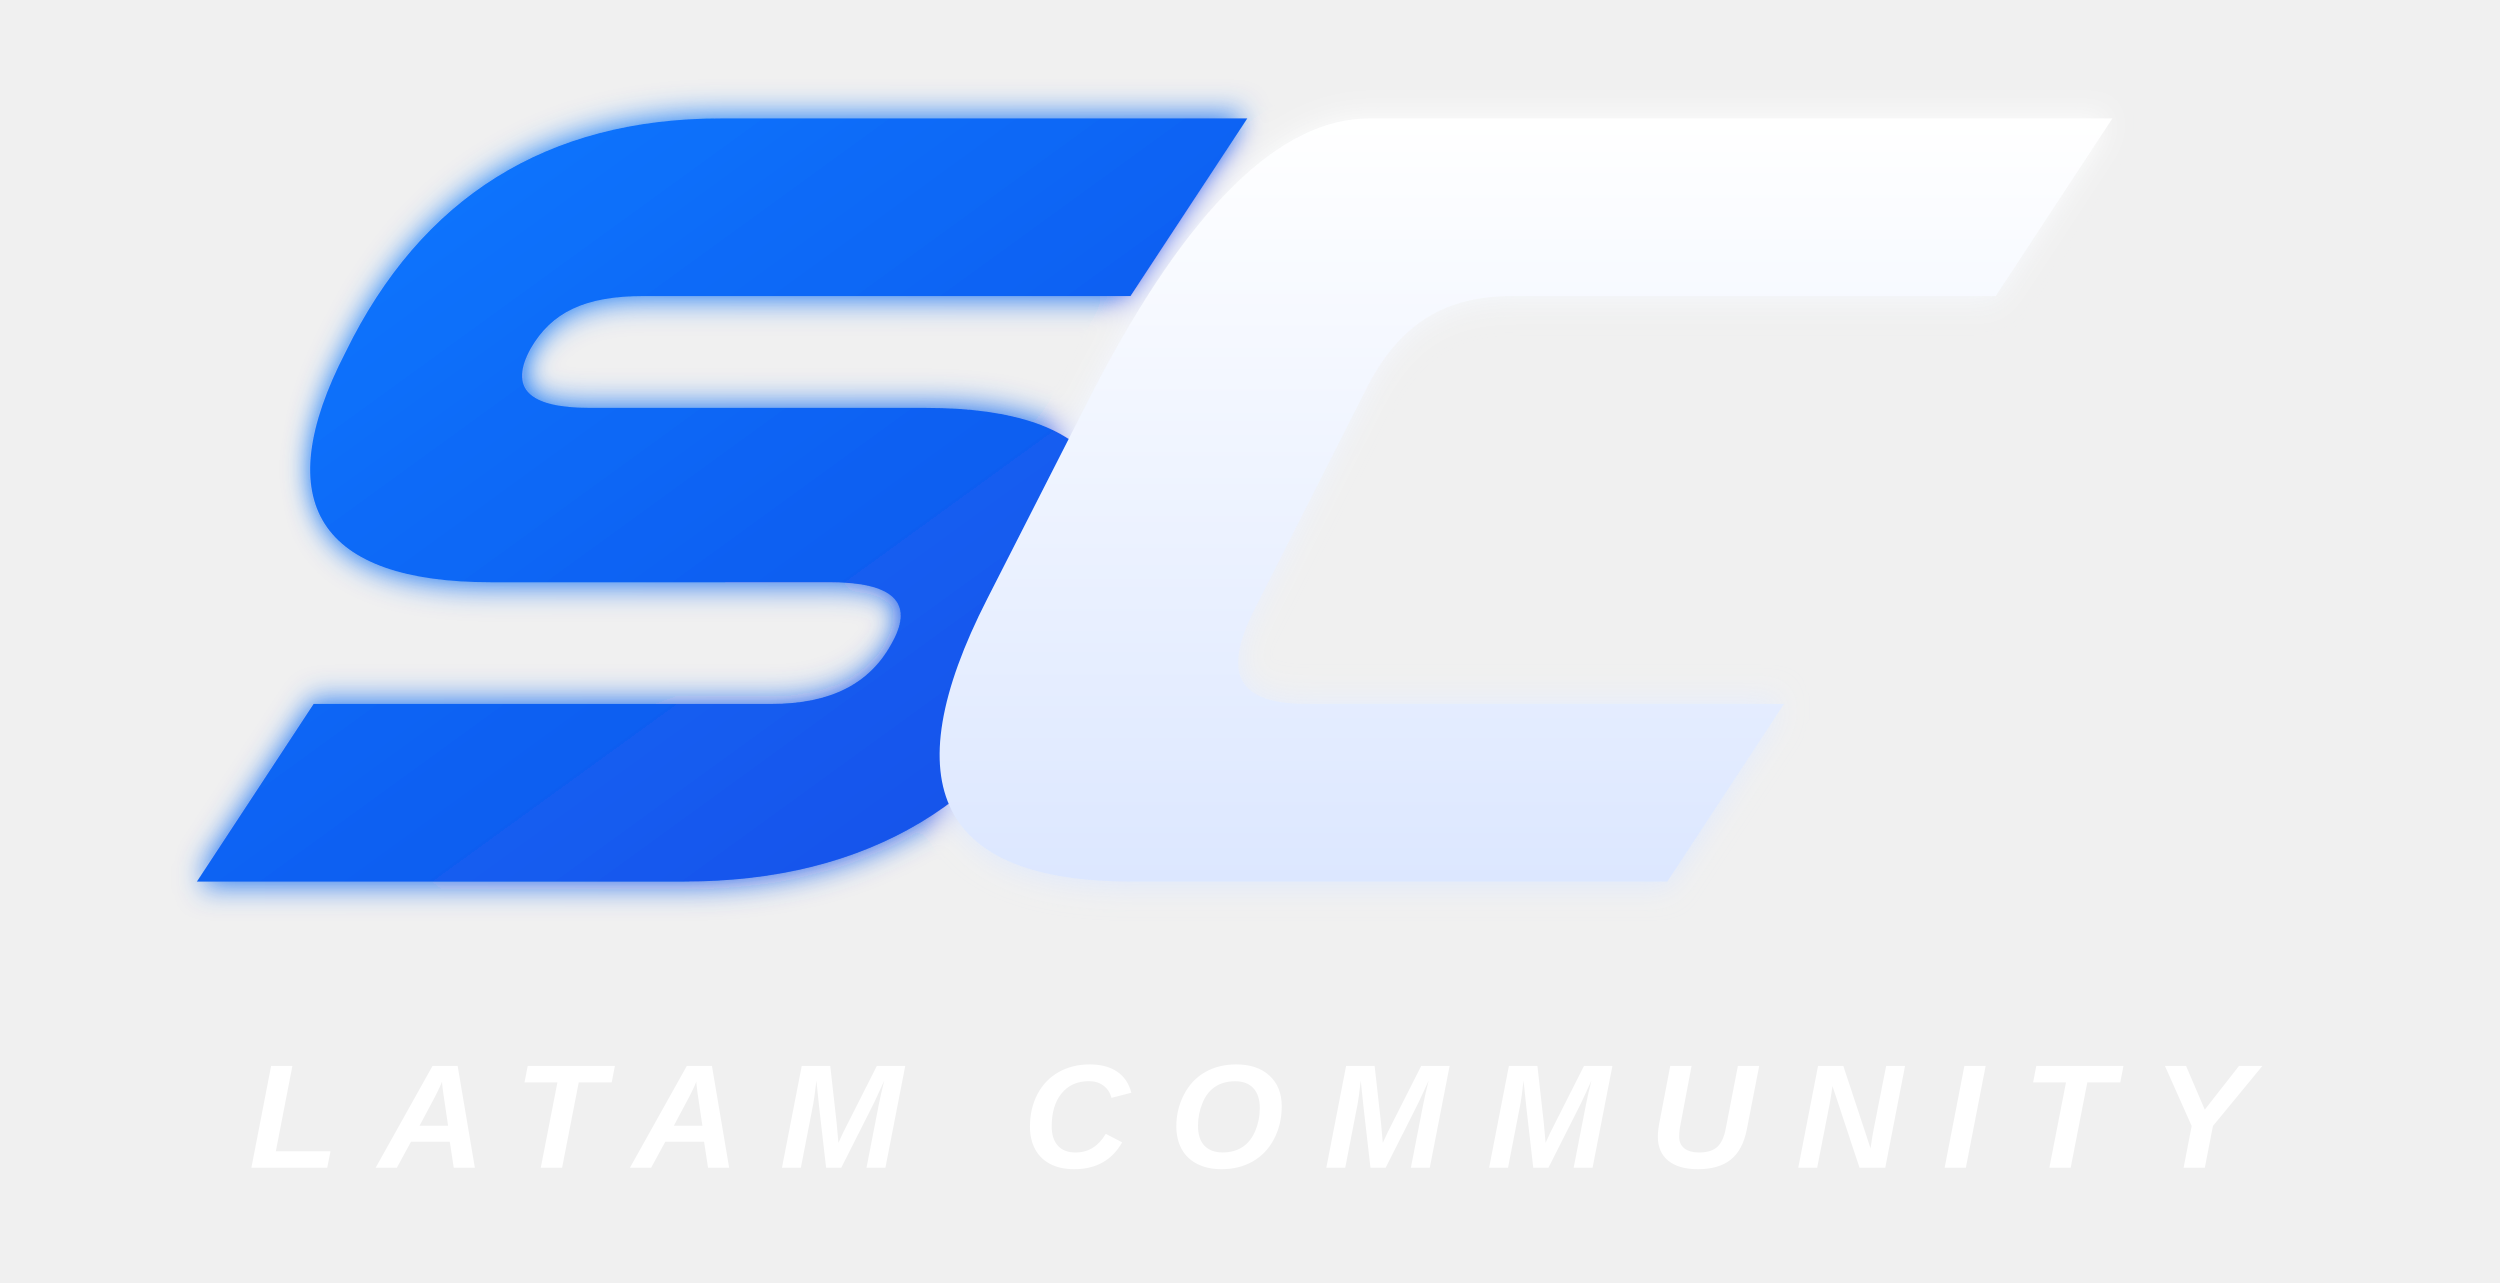
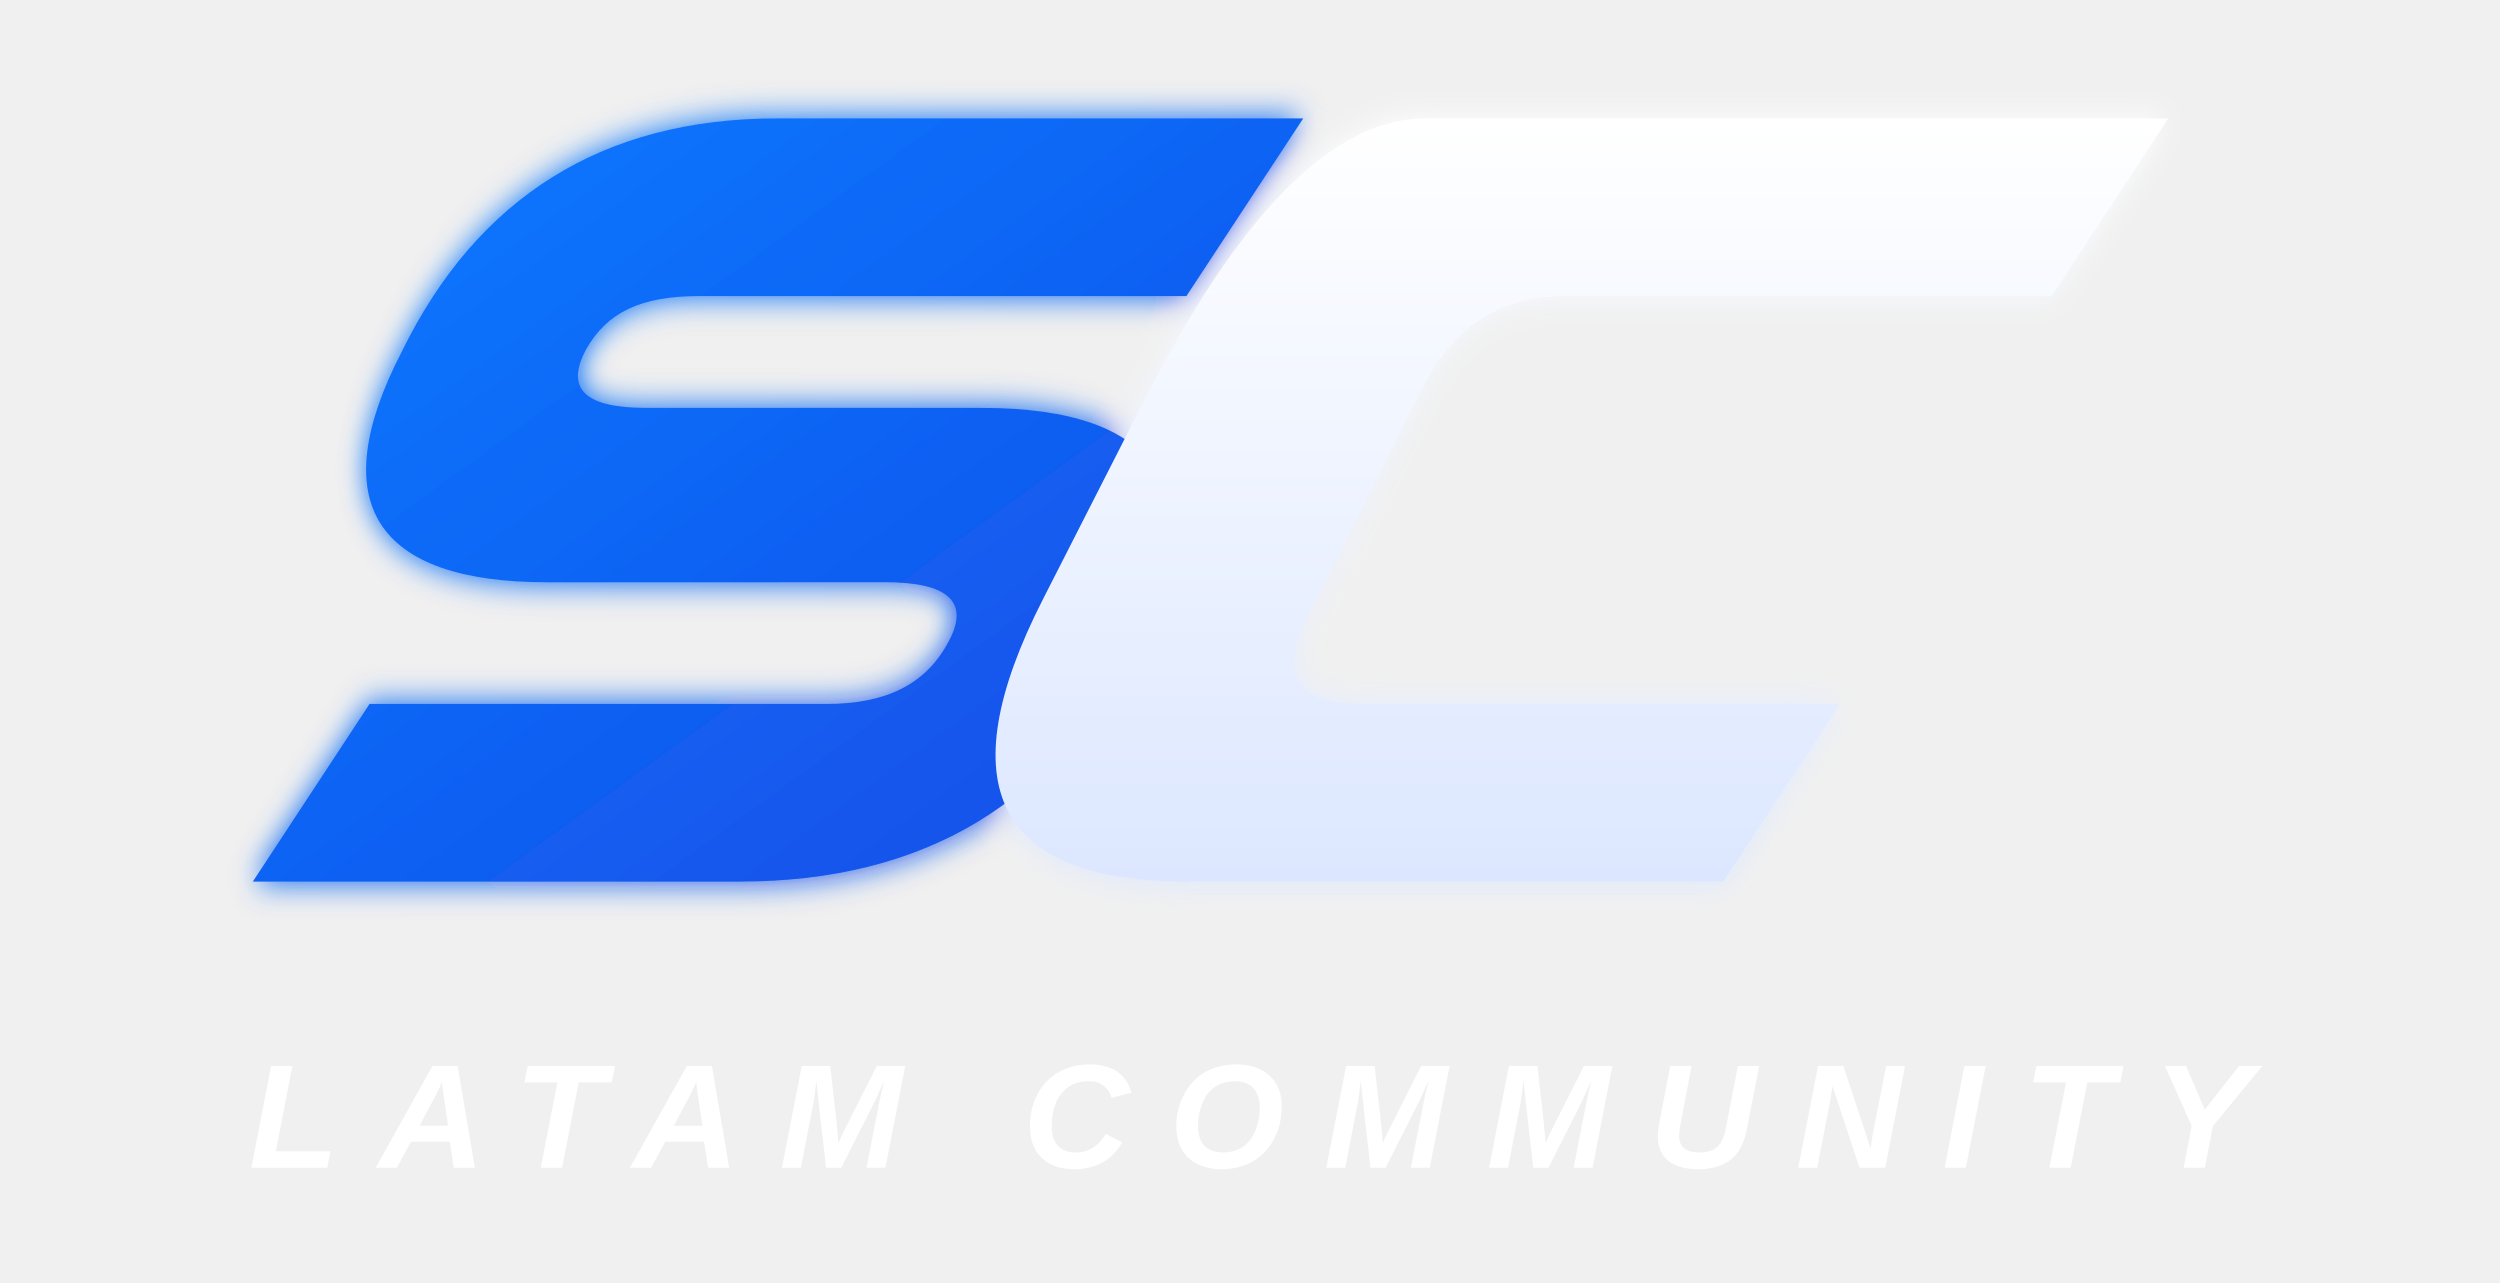
<svg xmlns="http://www.w3.org/2000/svg" viewBox="0 0 760 390" role="img" aria-label="SC LATAM COMMUNITY">
  <defs>
    <linearGradient id="blue" x1="0" y1="0" x2="1" y2="1">
      <stop stop-color="#0878ff" />
      <stop offset="1" stop-color="#174ee8" />
    </linearGradient>
    <linearGradient id="white" x1="0" y1="0" x2="0" y2="1">
      <stop stop-color="#fff" />
      <stop offset="1" stop-color="#dce7ff" />
    </linearGradient>
    <filter id="glow" x="-20%" y="-20%" width="140%" height="140%">
      <feGaussianBlur stdDeviation="5" result="b" />
      <feMerge>
        <feMergeNode in="b" />
        <feMergeNode in="SourceGraphic" />
      </feMerge>
    </filter>
  </defs>
-   <g transform="translate(113 18) skewX(-12)" filter="url(#glow)">
+   <g transform="translate(130 18) skewX(-12)" filter="url(#glow)">
    <path fill="url(#blue)" d="M20 18h250l-24 54H98c-18 0-27 5-31 16-4 12 3 18 22 18h102c54 0 76 25 62 72-14 48-49 72-105 72H0l24-54h139c18 0 29-6 33-19 4-12-4-18-23-18H70c-52 0-73-24-59-70C24 42 57 18 110 18z" />
    <path fill="url(#white)" d="M307 18h226l-24 54H362c-20 0-32 8-38 27l-20 68c-6 20 1 29 22 29h145l-24 54H284c-58 0-79-29-62-86l19-64c17-55 39-82 66-82z" />
  </g>
  <g fill="#fff" font-family="Arial Black,Arial,sans-serif" font-weight="900" font-style="italic" text-anchor="middle">
    <text x="380" y="355" font-size="45" letter-spacing="12">LATAM COMMUNITY</text>
  </g>
</svg>
